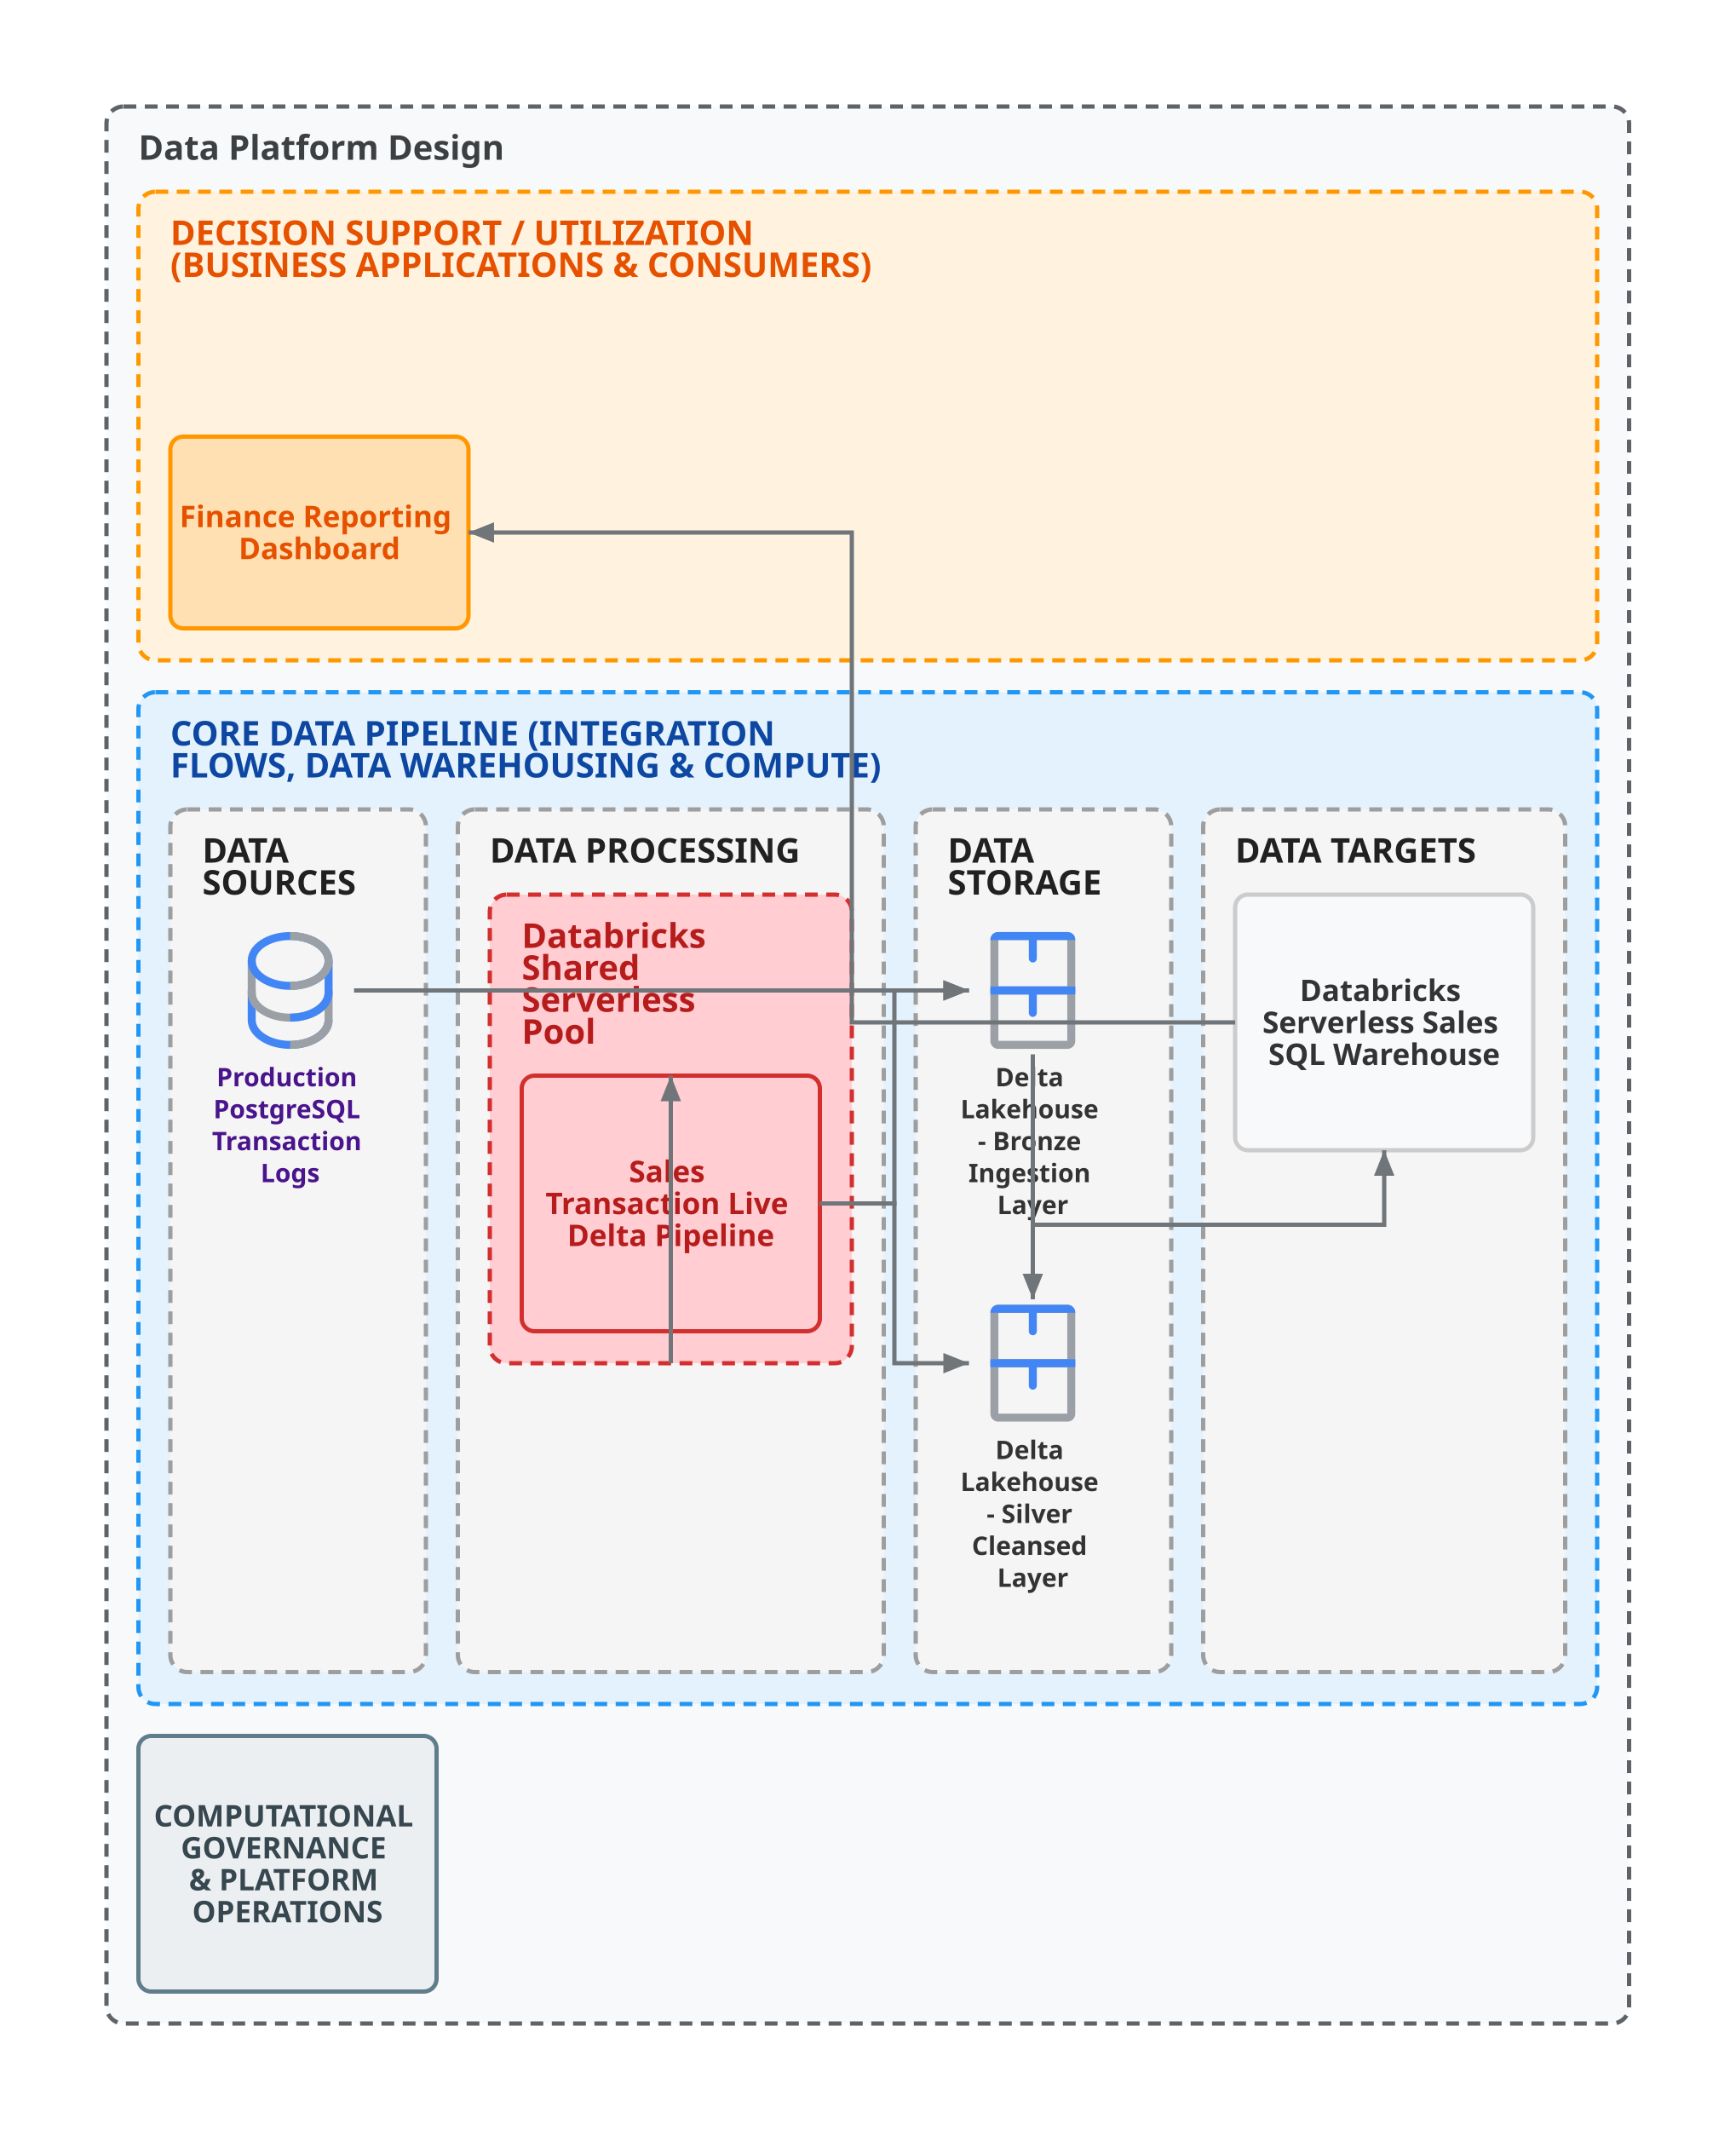
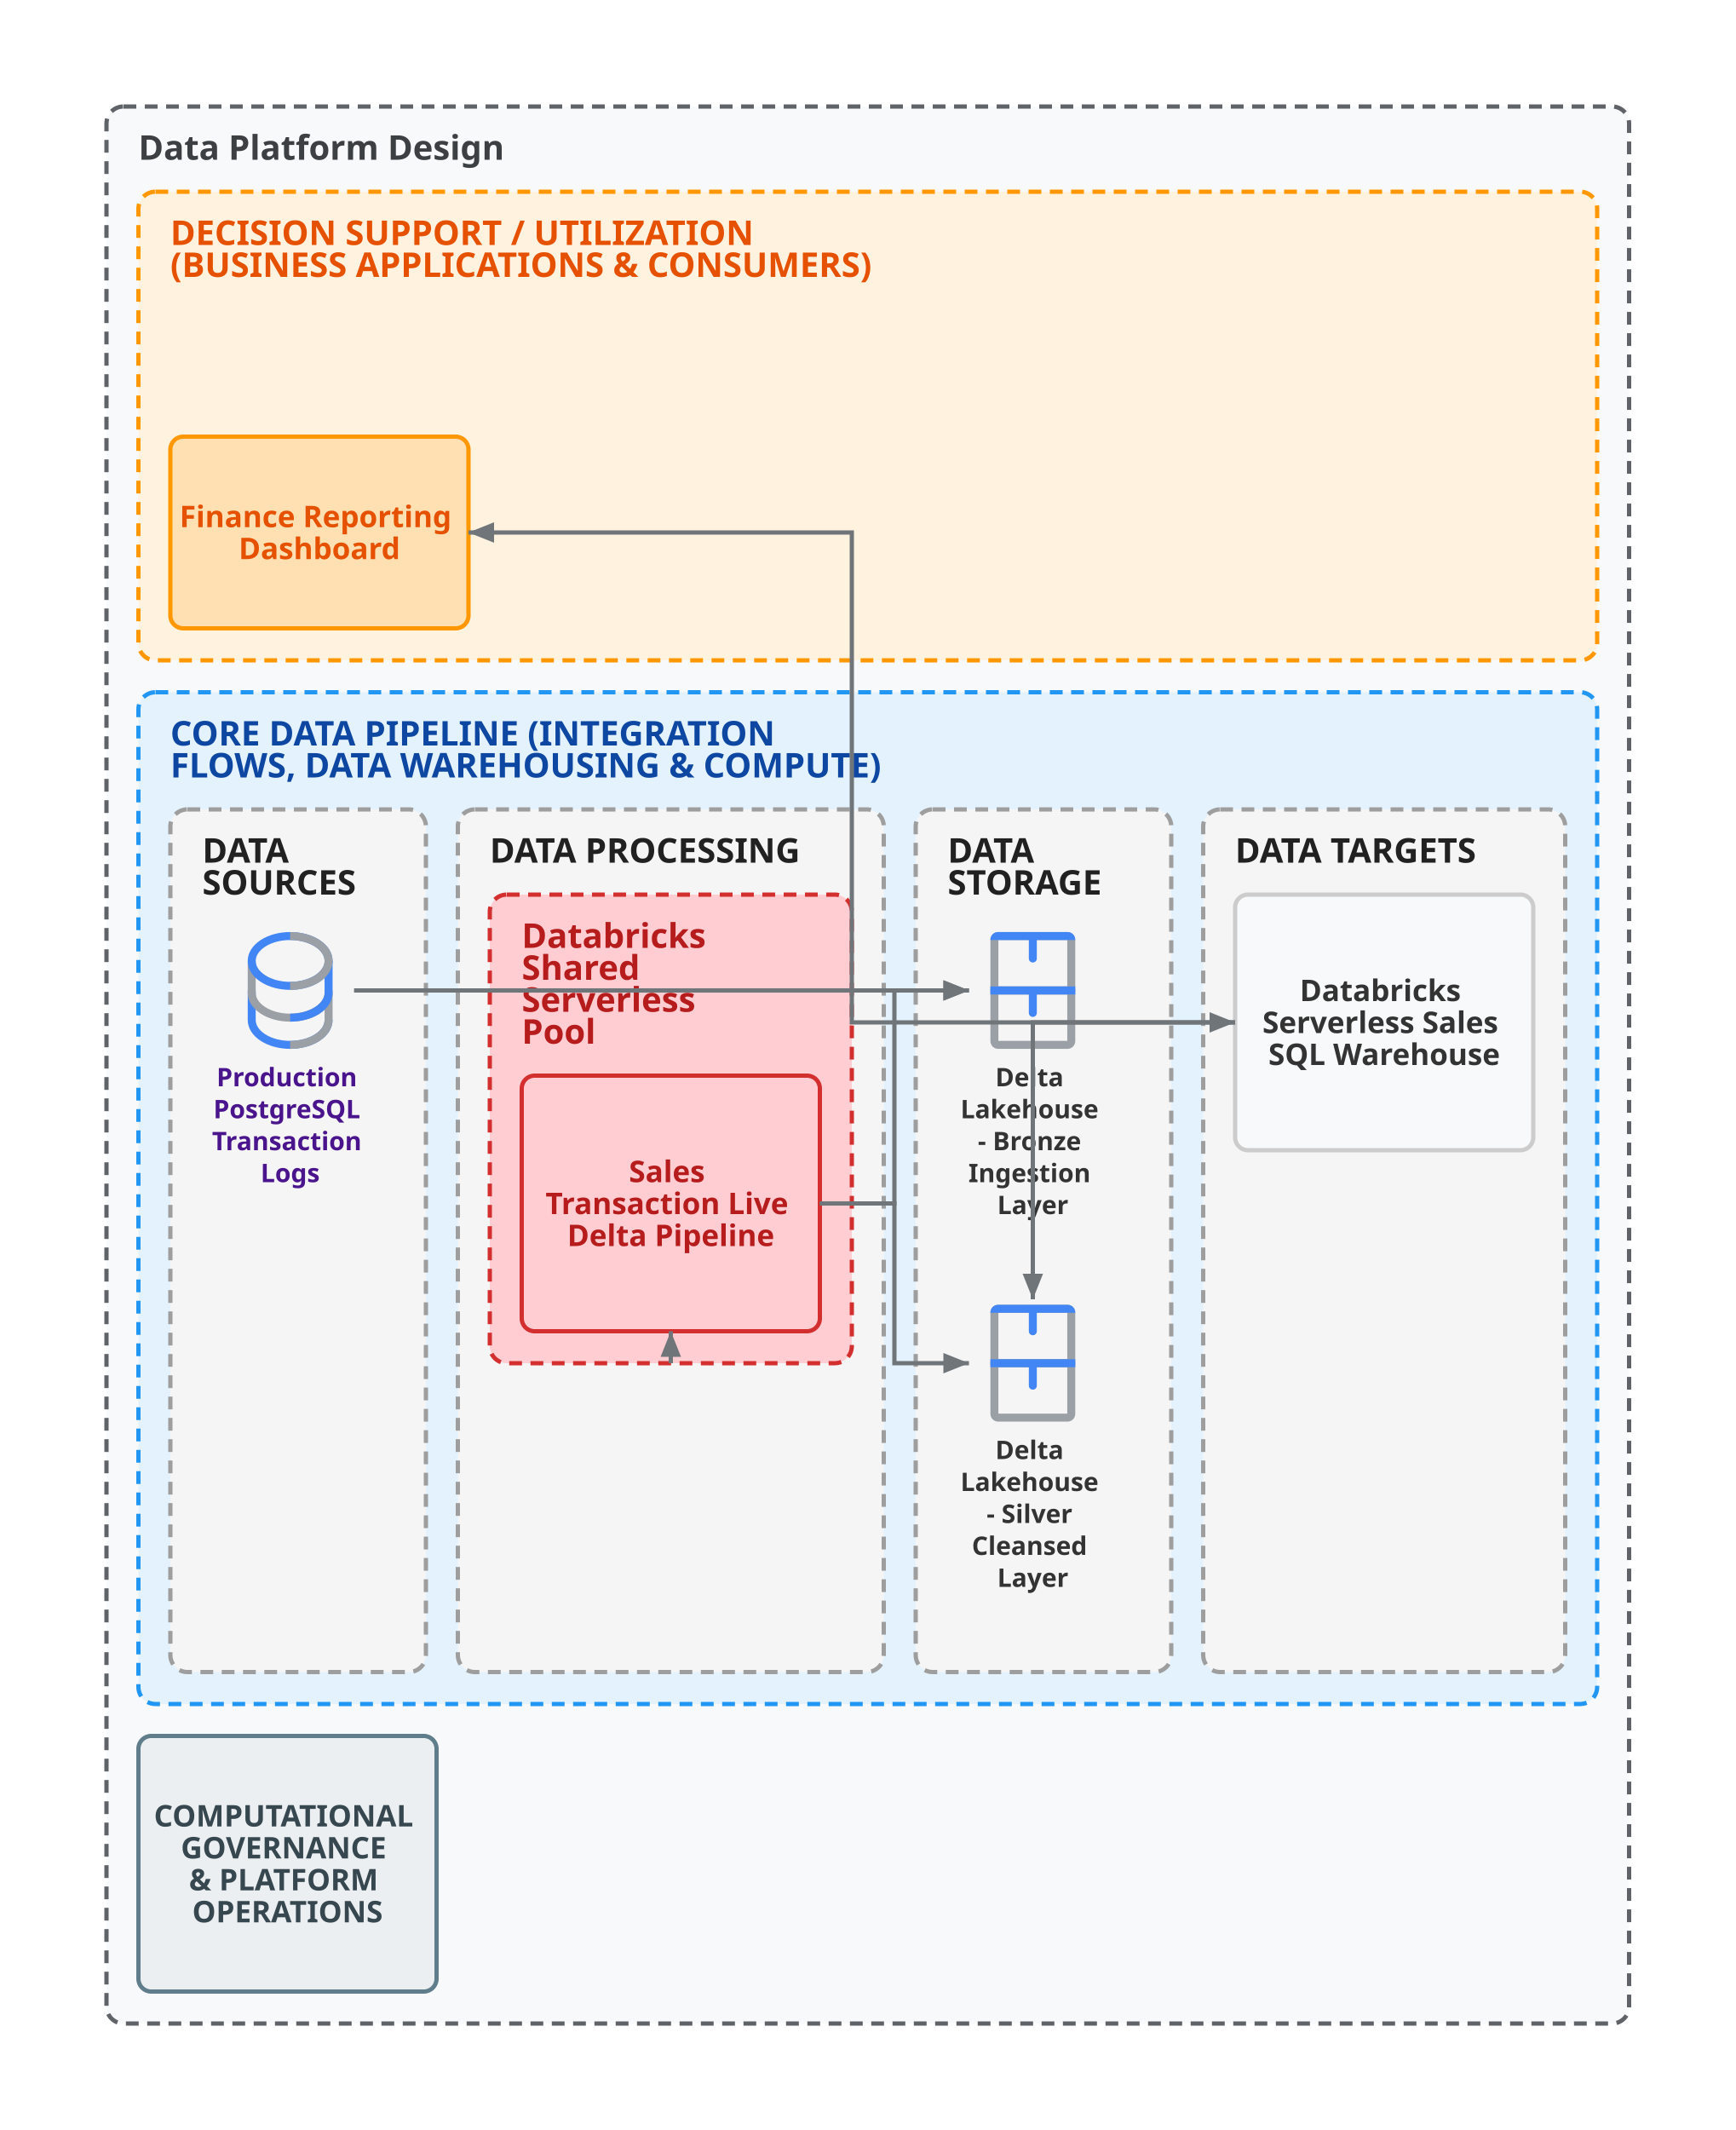
<svg xmlns="http://www.w3.org/2000/svg" width="815" height="1000">
  <defs>
    <marker id="arrow" viewBox="0 0 10 10" refX="10" refY="5" markerWidth="6" markerHeight="6" orient="auto-start-reverse">
      <path d="M 0 1 L 10 5 L 0 9 z" fill="#70757A" />
    </marker>
  </defs>
  <rect x="50" y="50" width="715" height="900" fill="#F8F9FA" stroke="#5F6368" stroke-width="2" stroke-dasharray="6,4" rx="8" />
  <text x="65" y="75" font-family="sans-serif" font-size="16" fill="#3C4043" font-weight="bold" text-anchor="start">
    <tspan x="65" dy="0">Data Platform Design</tspan>
  </text>
  <rect x="65" y="90" width="685" height="220" fill="#fff3e0" stroke="#ff9800" stroke-width="2" stroke-dasharray="6,4" rx="8" />
  <text x="80" y="115" font-family="sans-serif" font-size="16" fill="#e65100" font-weight="bold" text-anchor="start">
    <tspan x="80" dy="0">DECISION SUPPORT / UTILIZATION</tspan>
    <tspan x="80" dy="15.0">(BUSINESS APPLICATIONS &amp; CONSUMERS)</tspan>
  </text>
  <rect x="80" y="205" width="140" height="90" fill="#ffe0b2" stroke="#ff9800" stroke-width="2" rx="6" />
  <text x="150.0" y="247.5" font-family="sans-serif" font-size="14" fill="#e65100" font-weight="bold" text-anchor="middle">
    <tspan x="150.0" dy="0">Finance Reporting</tspan>
    <tspan x="150.0" dy="15.0">Dashboard</tspan>
  </text>
  <rect x="65" y="325" width="685" height="475" fill="#e3f2fd" stroke="#2196f3" stroke-width="2" stroke-dasharray="6,4" rx="8" />
  <text x="80" y="350" font-family="sans-serif" font-size="16" fill="#0d47a1" font-weight="bold" text-anchor="start">
    <tspan x="80" dy="0">CORE DATA PIPELINE (INTEGRATION</tspan>
    <tspan x="80" dy="15.0">FLOWS, DATA WAREHOUSING &amp; COMPUTE)</tspan>
  </text>
  <rect x="80" y="380" width="120" height="405" fill="#f5f5f5" stroke="#9e9e9e" stroke-width="2" stroke-dasharray="6,4" rx="8" />
  <text x="95" y="405" font-family="sans-serif" font-size="16" fill="#212121" font-weight="bold" text-anchor="start">
    <tspan x="95" dy="0">DATA</tspan>
    <tspan x="95" dy="15.0">SOURCES</tspan>
  </text>
  <svg x="106.25" y="435" width="60" height="60" viewBox="0 0 512 512">
    <defs>
      <style>
      .st0 {
        fill: none;
      }

      .st1 {
        fill: #4285f4;
      }

      .st2 {
        fill: #9aa0a6;
      }
    </style>
    </defs>
    <g id="bounding_box">
      <rect class="st0" width="512" height="512" />
    </g>
    <g id="art">
      <path class="st1" d="M256,490c-44.2,0-85.9-11.3-117.6-31.8-33.8-21.9-52.4-51.7-52.4-84v-118.2h32v118.2c0,21,13.4,41.3,37.8,57.1,26.5,17.2,62.1,26.7,100.2,26.7s73.7-9.5,100.2-26.7c24.4-15.8,37.8-36.1,37.8-57.1h32c0,32.3-18.6,62.1-52.4,84-31.6,20.5-73.4,31.8-117.6,31.8Z" />
      <path class="st2" d="M256,381c-44.2,0-85.9-11.3-117.6-31.8-33.8-21.9-52.4-51.7-52.4-84v-127.3h32v127.3c0,21,13.4,41.3,37.8,57.1,26.5,17.2,62.1,26.7,100.2,26.7s73.7-9.5,100.2-26.7c24.4-15.8,37.8-36.1,37.8-57.1h32c0,32.3-18.6,62.1-52.4,84-31.6,20.5-73.4,31.8-117.6,31.8Z" />
      <path class="st2" d="M256,490v-32c38.1,0,73.7-9.5,100.2-26.7,24.4-15.8,37.8-36.1,37.8-57.2v-118.1h32v118.1c0,32.3-18.6,62.1-52.4,84.1-31.6,20.5-73.4,31.8-117.6,31.8h0Z" />
      <path class="st1" d="M256,381v-32c38.1,0,73.7-9.5,100.2-26.7,24.4-15.8,37.8-36.1,37.8-57.2v-127.2h32v127.2c0,32.3-18.6,62.1-52.4,84.1-31.6,20.5-73.4,31.8-117.6,31.8h0Z" />
      <path class="st1" d="M256,253.6c-44.2,0-85.9-11.3-117.6-31.8-33.8-21.9-52.4-51.7-52.4-84s18.6-62.1,52.4-84c31.6-20.5,73.4-31.8,117.6-31.8s86,11.3,117.6,31.8c33.8,21.9,52.4,51.7,52.4,84s-18.6,62.1-52.4,84c-31.6,20.5-73.4,31.8-117.6,31.8ZM256,54c-38.1,0-73.7,9.5-100.2,26.7-24.4,15.8-37.8,36.1-37.8,57.1s13.4,41.3,37.8,57.1c26.5,17.2,62.1,26.7,100.2,26.7s73.7-9.5,100.2-26.7c24.4-15.8,37.8-36.1,37.8-57.1s-13.4-41.3-37.8-57.1c-26.5-17.2-62.1-26.7-100.2-26.7Z" />
      <path class="st2" d="M256,253.8v-32c38.1,0,73.7-9.5,100.2-26.7,24.4-15.8,37.8-36.2,37.8-57.2s-13.4-41.4-37.8-57.2c-26.5-17.2-62.1-26.7-100.2-26.7v-32c44.2,0,86,11.3,117.6,31.8,33.8,21.9,52.4,51.8,52.4,84.1s-18.6,62.1-52.4,84.1c-31.6,20.5-73.4,31.8-117.6,31.8h0Z" />
    </g>
  </svg>
  <text x="136.25" y="510" font-family="sans-serif" font-size="12" fill="#4a148c" font-weight="bold" text-anchor="middle">
    <tspan x="136.25" dy="0">Production</tspan>
    <tspan x="136.25" dy="15.0">PostgreSQL</tspan>
    <tspan x="136.25" dy="15.0">Transaction</tspan>
    <tspan x="136.25" dy="15.0">Logs</tspan>
  </text>
  <rect x="215" y="380" width="200" height="405" fill="#f5f5f5" stroke="#9e9e9e" stroke-width="2" stroke-dasharray="6,4" rx="8" />
  <text x="230" y="405" font-family="sans-serif" font-size="16" fill="#212121" font-weight="bold" text-anchor="start">
    <tspan x="230" dy="0">DATA PROCESSING</tspan>
  </text>
  <rect x="230" y="420" width="170" height="220" fill="#ffcdd2" stroke="#d32f2f" stroke-width="2" stroke-dasharray="6,4" rx="8" />
  <text x="245" y="445" font-family="sans-serif" font-size="16" fill="#b71c1c" font-weight="bold" text-anchor="start">
    <tspan x="245" dy="0">Databricks</tspan>
    <tspan x="245" dy="15.0">Shared</tspan>
    <tspan x="245" dy="15.0">Serverless</tspan>
    <tspan x="245" dy="15.0">Pool</tspan>
  </text>
  <rect x="245" y="505" width="140" height="120" fill="#ffcdd2" stroke="#d32f2f" stroke-width="2" rx="6" />
  <text x="315.0" y="555.0" font-family="sans-serif" font-size="14" fill="#b71c1c" font-weight="bold" text-anchor="middle">
    <tspan x="315.0" dy="0">Sales</tspan>
    <tspan x="315.0" dy="15.0">Transaction Live</tspan>
    <tspan x="315.0" dy="15.0">Delta Pipeline</tspan>
  </text>
  <rect x="430" y="380" width="120" height="405" fill="#f5f5f5" stroke="#9e9e9e" stroke-width="2" stroke-dasharray="6,4" rx="8" />
  <text x="445" y="405" font-family="sans-serif" font-size="16" fill="#212121" font-weight="bold" text-anchor="start">
    <tspan x="445" dy="0">DATA</tspan>
    <tspan x="445" dy="15.0">STORAGE</tspan>
  </text>
  <svg x="455.0" y="435" width="60" height="60" viewBox="0 0 512 512">
    <g id="bounding_box">
      <rect width="512" height="512" fill="none" />
    </g>
    <g id="art">
      <path d="M410,272H102c-8.837,0-16-7.163-16-16V53c0-17.121,13.879-31,31-31h278c17.121,0,31,13.879,31,31v203c0,8.837-7.163,16-16,16ZM118,240h276V54H118v186Z" fill="#9aa0a6" />
      <path d="M395,490H117c-17.121,0-31-13.879-31-31v-203c0-8.837,7.163-16,16-16h308c8.837,0,16,7.163,16,16v203c0,17.121-13.879,31-31,31ZM118,458h276v-186H118v186Z" fill="#9aa0a6" />
      <path d="M426,240H86v32h154v74c0,8.837,7.163,16,16,16s16-7.163,16-16v-74h154v-32Z" fill="#4285f4" />
      <path d="M426,53c0-17.121-13.879-31-31-31H117c-17.121,0-31,13.879-31,31v1h154v74c0,8.837,7.163,16,16,16s16-7.163,16-16V54h154v-1Z" fill="#4285f4" />
    </g>
  </svg>
  <text x="485.0" y="510" font-family="sans-serif" font-size="12" fill="#333333" font-weight="bold" text-anchor="middle">
    <tspan x="485.0" dy="0">Delta</tspan>
    <tspan x="485.0" dy="15.0">Lakehouse</tspan>
    <tspan x="485.0" dy="15.0">- Bronze</tspan>
    <tspan x="485.0" dy="15.0">Ingestion</tspan>
    <tspan x="485.0" dy="15.0">Layer</tspan>
  </text>
  <svg x="455.0" y="610" width="60" height="60" viewBox="0 0 512 512">
    <g id="bounding_box">
      <rect width="512" height="512" fill="none" />
    </g>
    <g id="art">
      <path d="M410,272H102c-8.837,0-16-7.163-16-16V53c0-17.121,13.879-31,31-31h278c17.121,0,31,13.879,31,31v203c0,8.837-7.163,16-16,16ZM118,240h276V54H118v186Z" fill="#9aa0a6" />
      <path d="M395,490H117c-17.121,0-31-13.879-31-31v-203c0-8.837,7.163-16,16-16h308c8.837,0,16,7.163,16,16v203c0,17.121-13.879,31-31,31ZM118,458h276v-186H118v186Z" fill="#9aa0a6" />
      <path d="M426,240H86v32h154v74c0,8.837,7.163,16,16,16s16-7.163,16-16v-74h154v-32Z" fill="#4285f4" />
      <path d="M426,53c0-17.121-13.879-31-31-31H117c-17.121,0-31,13.879-31,31v1h154v74c0,8.837,7.163,16,16,16s16-7.163,16-16V54h154v-1Z" fill="#4285f4" />
    </g>
  </svg>
  <text x="485.0" y="685" font-family="sans-serif" font-size="12" fill="#333333" font-weight="bold" text-anchor="middle">
    <tspan x="485.0" dy="0">Delta</tspan>
    <tspan x="485.0" dy="15.0">Lakehouse</tspan>
    <tspan x="485.0" dy="15.0">- Silver</tspan>
    <tspan x="485.0" dy="15.0">Cleansed</tspan>
    <tspan x="485.0" dy="15.0">Layer</tspan>
  </text>
  <rect x="565" y="380" width="170" height="405" fill="#f5f5f5" stroke="#9e9e9e" stroke-width="2" stroke-dasharray="6,4" rx="8" />
  <text x="580" y="405" font-family="sans-serif" font-size="16" fill="#212121" font-weight="bold" text-anchor="start">
    <tspan x="580" dy="0">DATA TARGETS</tspan>
  </text>
  <rect x="580" y="420" width="140" height="120" fill="#f8f9fa" stroke="#cccccc" stroke-width="2" rx="6" />
  <text x="650.0" y="470.0" font-family="sans-serif" font-size="14" fill="#333333" font-weight="bold" text-anchor="middle">
    <tspan x="650.0" dy="0">Databricks</tspan>
    <tspan x="650.0" dy="15.0">Serverless Sales</tspan>
    <tspan x="650.0" dy="15.0">SQL Warehouse</tspan>
  </text>
  <rect x="65" y="815" width="140" height="120" fill="#eceff1" stroke="#607d8b" stroke-width="2" rx="6" />
  <text x="135.0" y="857.5" font-family="sans-serif" font-size="14" fill="#37474f" font-weight="bold" text-anchor="middle">
    <tspan x="135.0" dy="0">COMPUTATIONAL</tspan>
    <tspan x="135.0" dy="15.0">GOVERNANCE</tspan>
    <tspan x="135.0" dy="15.0">&amp; PLATFORM</tspan>
    <tspan x="135.0" dy="15.0">OPERATIONS</tspan>
  </text>
  <path d="M 166.25 465.0 H 310.625 V 465.0 H 455.0" fill="none" stroke="#70757A" stroke-width="2" marker-end="url(#arrow)" />
  <path d="M 485.0 495 V 552.5 H 485.0 V 610" fill="none" stroke="#70757A" stroke-width="2" marker-end="url(#arrow)" />
-   <path d="M 485.0 610 V 575.0 H 650.0 V 540" fill="none" stroke="#70757A" stroke-width="2" marker-end="url(#arrow)" />
+   <path d="M 485.0 610 V 480.0 H 580" fill="none" stroke="#70757A" stroke-width="2" marker-end="url(#arrow)" />
  <path d="M 580 480.0 H 400.0 V 250.0 H 220" fill="none" stroke="#70757A" stroke-width="2" marker-end="url(#arrow)" />
-   <path d="M 315.0 640 V 572.5 H 315.0 V 505" fill="none" stroke="#70757A" stroke-width="2" marker-end="url(#arrow)" />
+   <path d="M 315.0 640 V 632.5 H 315.0 V 625" fill="none" stroke="#70757A" stroke-width="2" marker-end="url(#arrow)" />
  <path d="M 385 565.0 H 420.0 V 465.0 H 455.0" fill="none" stroke="#70757A" stroke-width="2" marker-end="url(#arrow)" />
  <path d="M 385 565.0 H 420.0 V 640.0 H 455.0" fill="none" stroke="#70757A" stroke-width="2" marker-end="url(#arrow)" />
</svg>
